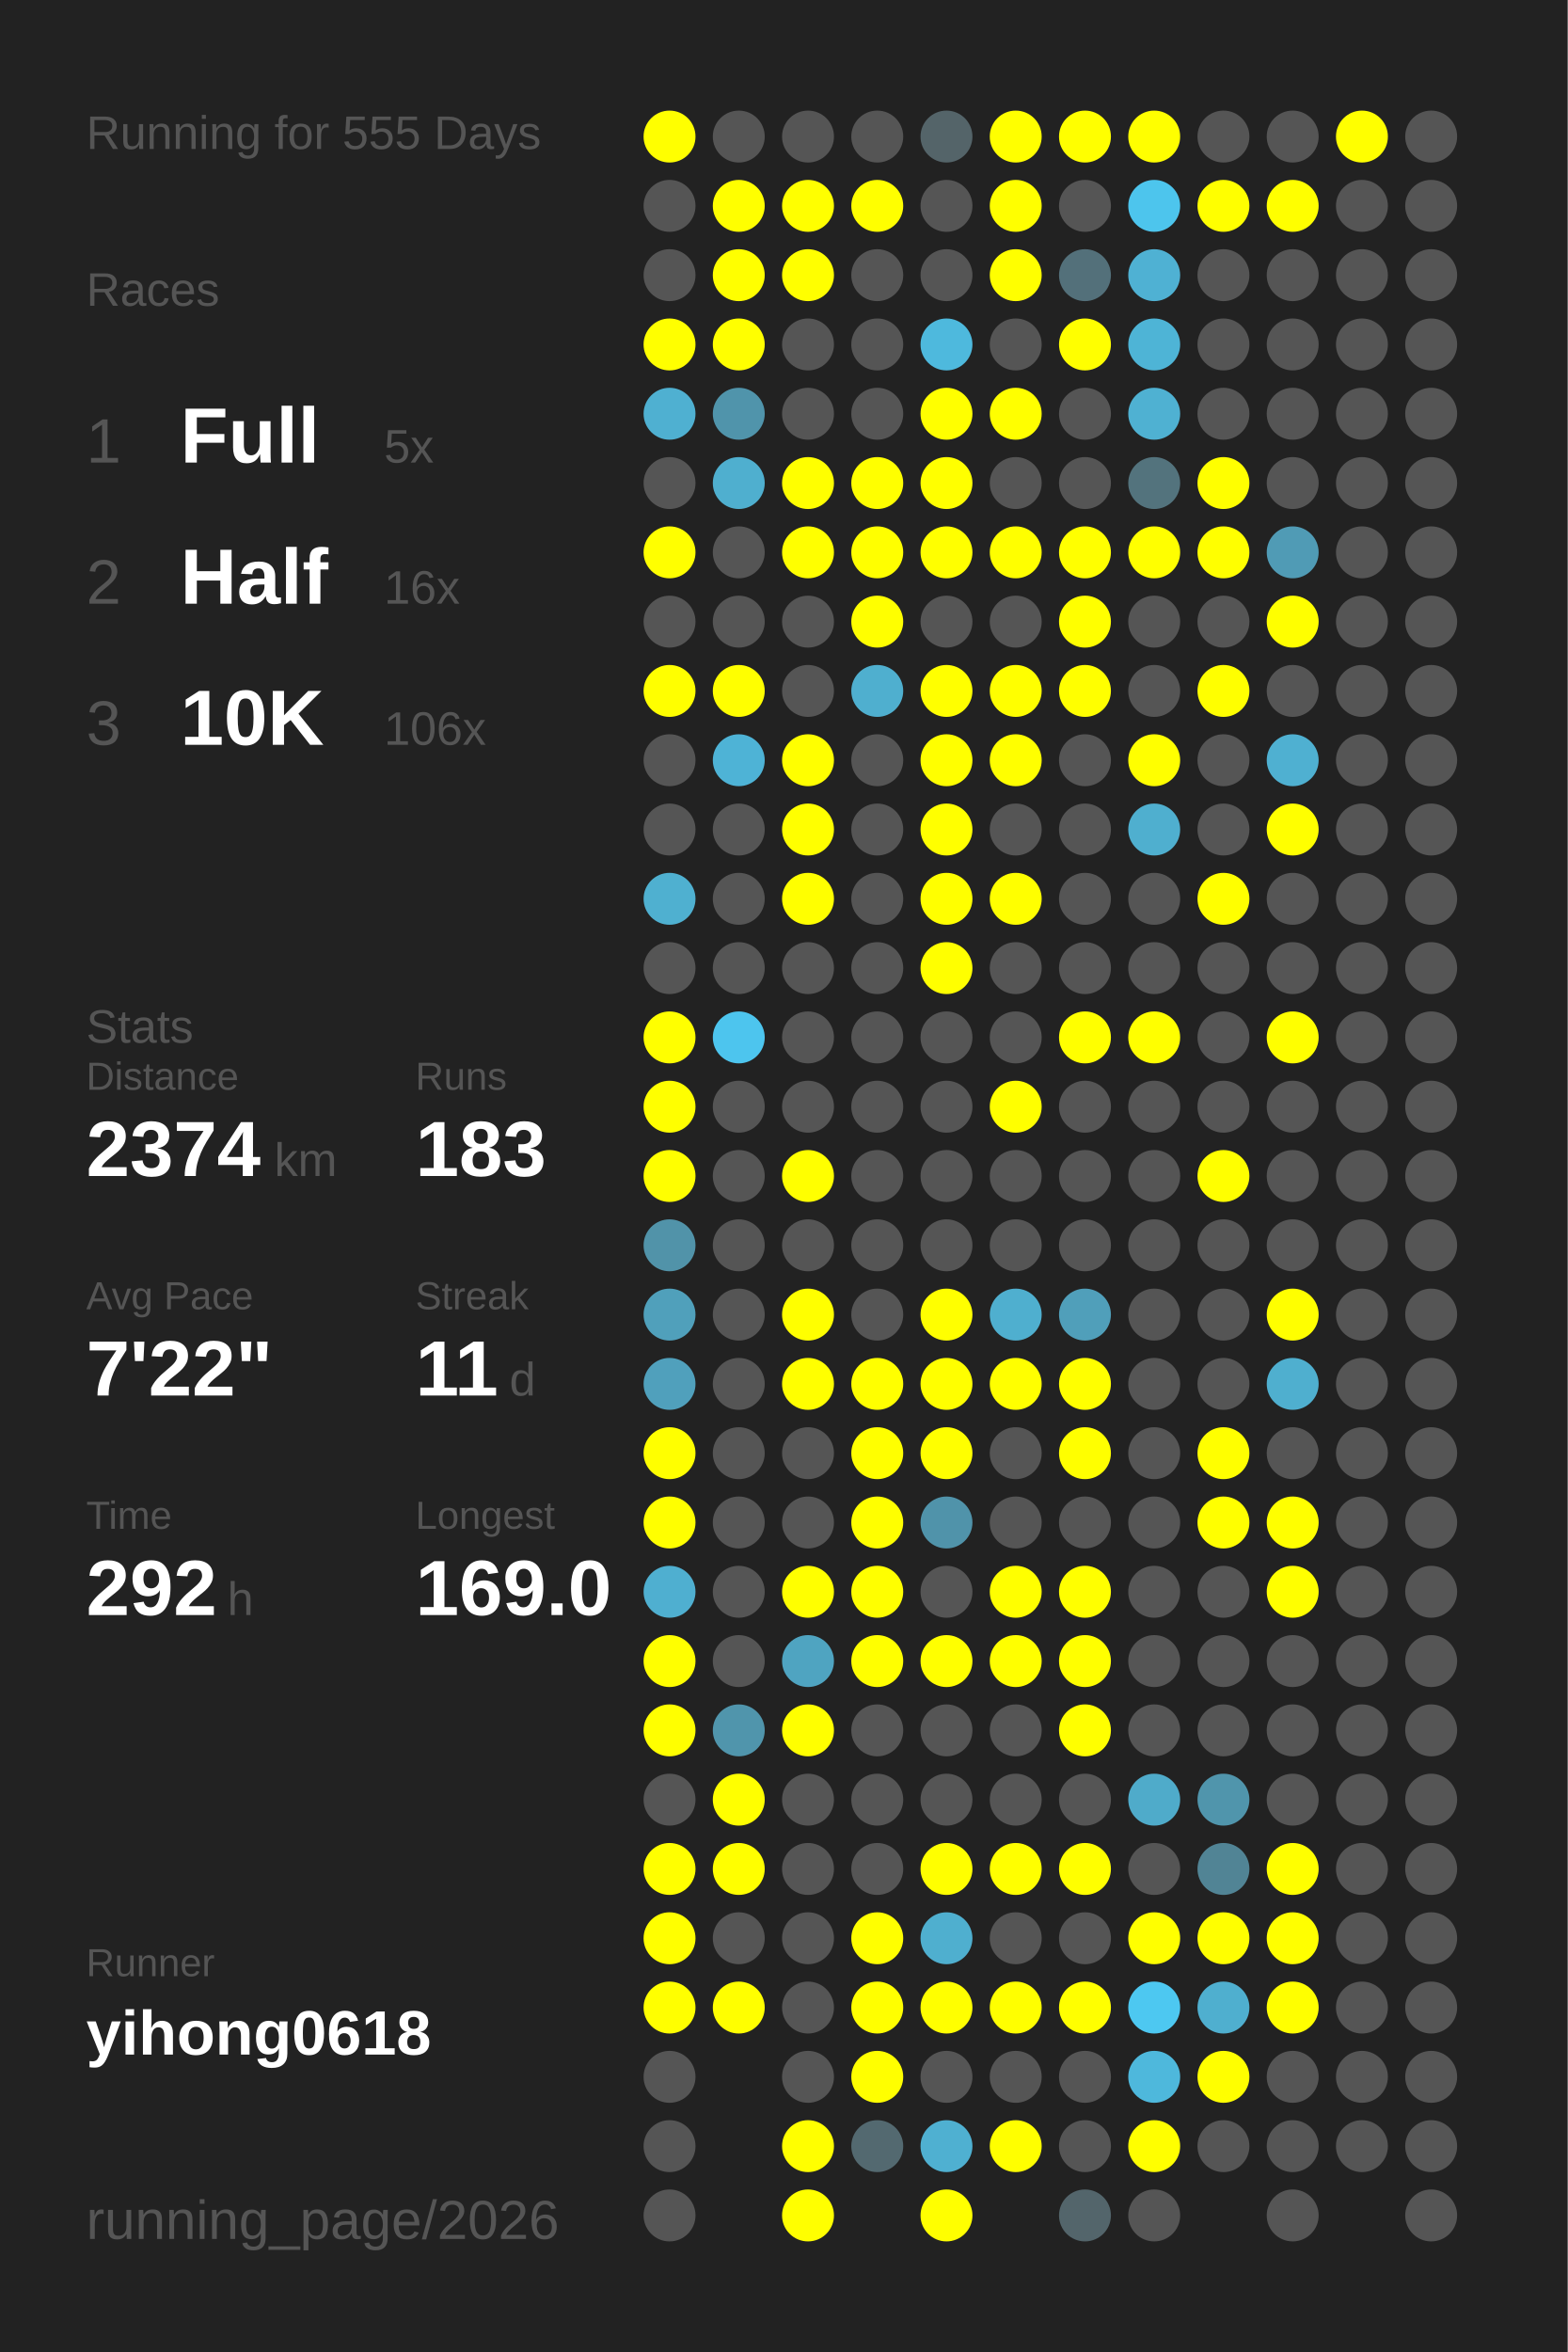
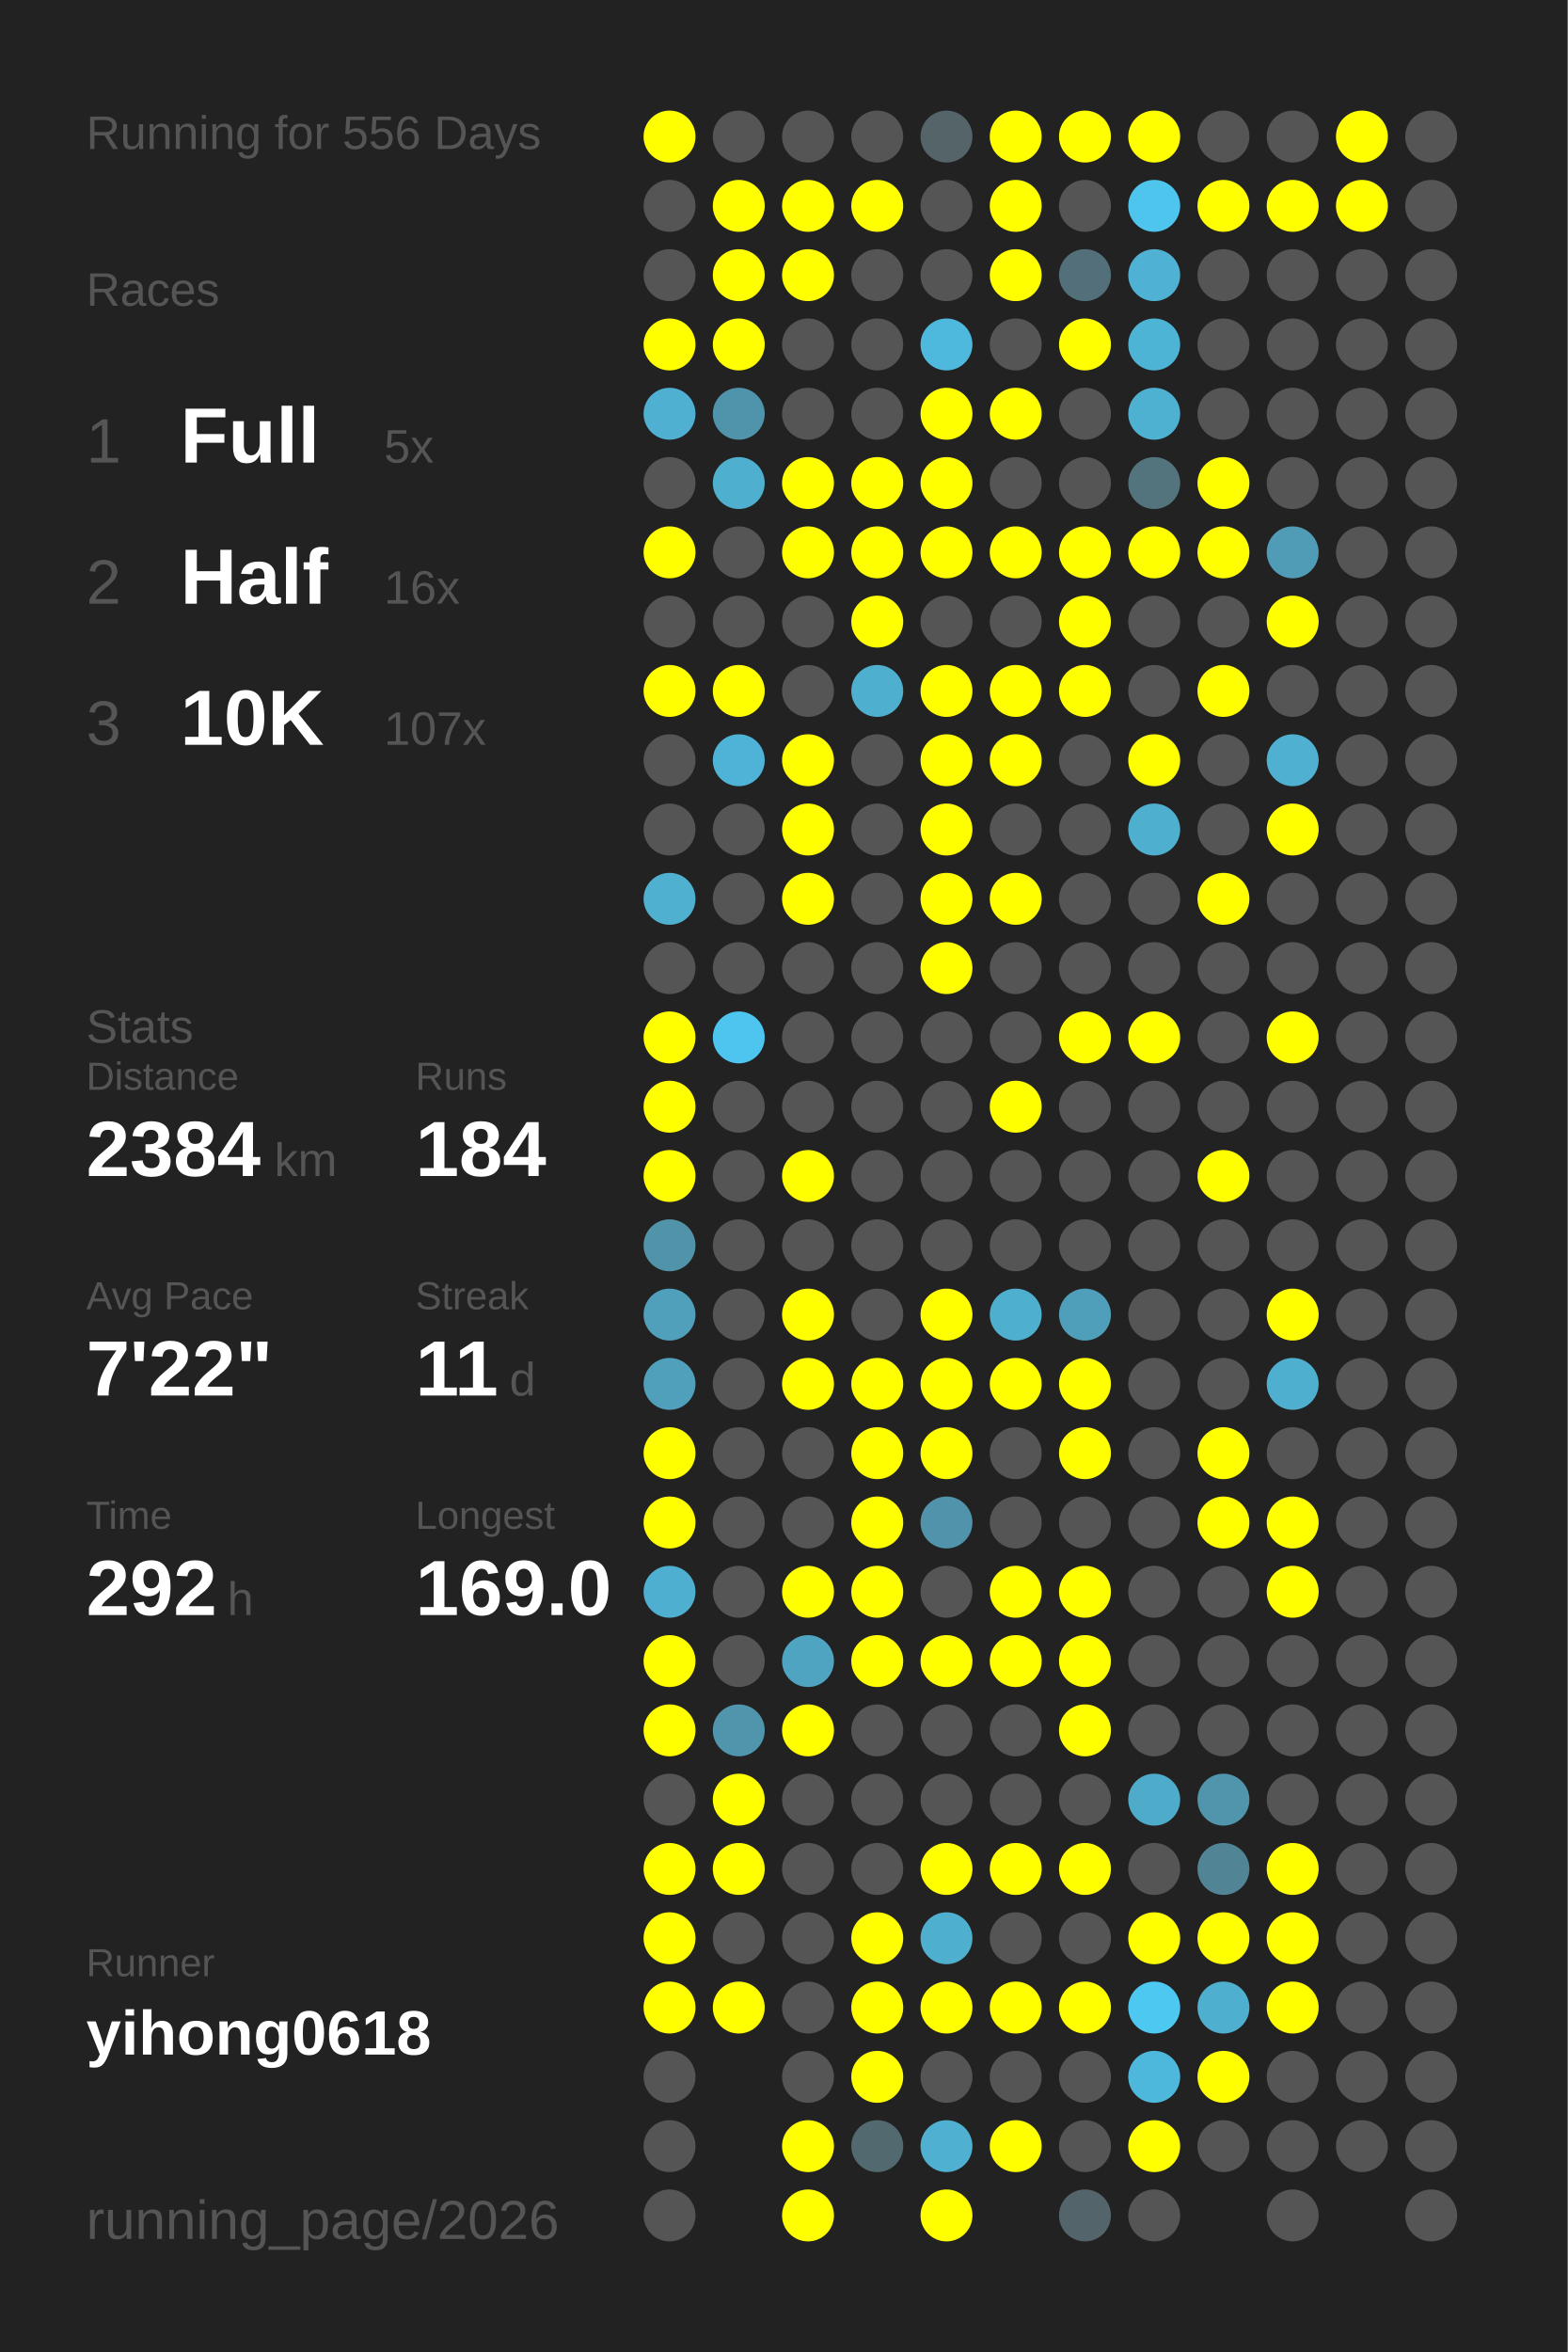
<svg xmlns="http://www.w3.org/2000/svg" baseProfile="full" height="300mm" version="1.1" viewBox="0,0,200,300" width="200mm">
  <defs />
  <rect fill="#222222" height="300" width="200" x="0" y="0" />
-   <text fill="#555555" style="font-size:6px; font-family:Arial;" x="11" y="19">Running for 555 Days</text>
+   <text fill="#555555" style="font-size:6px; font-family:Arial;" x="11" y="19">Running for 556 Days</text>
  <text fill="#555555" style="font-size:6px; font-family:Arial;" x="11" y="39">Races</text>
  <text fill="#555555" style="font-size:8px; font-family:Arial;" x="11" y="59">1</text>
  <text fill="#FFFFFF" style="font-size:10px; font-family:Arial; font-weight:bold;" x="23" y="59">Full</text>
  <text fill="#555555" style="font-size:6px; font-family:Arial;" x="49" y="59">5x</text>
  <text fill="#555555" style="font-size:8px; font-family:Arial;" x="11" y="77">2</text>
  <text fill="#FFFFFF" style="font-size:10px; font-family:Arial; font-weight:bold;" x="23" y="77">Half</text>
  <text fill="#555555" style="font-size:6px; font-family:Arial;" x="49" y="77">16x</text>
  <text fill="#555555" style="font-size:8px; font-family:Arial;" x="11" y="95">3</text>
  <text fill="#FFFFFF" style="font-size:10px; font-family:Arial; font-weight:bold;" x="23" y="95">10K</text>
-   <text fill="#555555" style="font-size:6px; font-family:Arial;" x="49" y="95">106x</text>
+   <text fill="#555555" style="font-size:6px; font-family:Arial;" x="49" y="95">107x</text>
  <text fill="#555555" style="font-size:6px; font-family:Arial;" x="11" y="133">Stats</text>
  <text fill="#555555" style="font-size:5px; font-family:Arial;" x="11" y="139">Distance</text>
-   <text fill="#FFFFFF" style="font-size:10px; font-family:Arial; font-weight:bold;" x="11" y="150">2374</text>
+   <text fill="#FFFFFF" style="font-size:10px; font-family:Arial; font-weight:bold;" x="11" y="150">2384</text>
  <text fill="#555555" style="font-size:6px; font-family:Arial;" x="35" y="150">km</text>
  <text fill="#555555" style="font-size:5px; font-family:Arial;" x="53" y="139">Runs</text>
-   <text fill="#FFFFFF" style="font-size:10px; font-family:Arial; font-weight:bold;" x="53" y="150">183</text>
+   <text fill="#FFFFFF" style="font-size:10px; font-family:Arial; font-weight:bold;" x="53" y="150">184</text>
  <text fill="#555555" style="font-size:5px; font-family:Arial;" x="11" y="167">Avg Pace</text>
  <text fill="#FFFFFF" style="font-size:10px; font-family:Arial; font-weight:bold;" x="11" y="178">7'22"</text>
  <text fill="#555555" style="font-size:5px; font-family:Arial;" x="53" y="167">Streak</text>
  <text fill="#FFFFFF" style="font-size:10px; font-family:Arial; font-weight:bold;" x="53" y="178">11</text>
  <text fill="#555555" style="font-size:6px; font-family:Arial;" x="65" y="178">d</text>
  <text fill="#555555" style="font-size:5px; font-family:Arial;" x="11" y="195">Time</text>
  <text fill="#FFFFFF" style="font-size:10px; font-family:Arial; font-weight:bold;" x="11" y="206">292</text>
  <text fill="#555555" style="font-size:6px; font-family:Arial;" x="29" y="206">h</text>
  <text fill="#555555" style="font-size:5px; font-family:Arial;" x="53" y="195">Longest</text>
  <text fill="#FFFFFF" style="font-size:10px; font-family:Arial; font-weight:bold;" x="53" y="206">169.0</text>
  <text fill="#555555" style="font-size:5px; font-family:Arial;" x="11" y="252.065">Runner</text>
  <text fill="#FFFFFF" style="font-size:8px; font-family:Arial; font-weight:bold;" x="11" y="262.065">yihong0618</text>
  <text fill="#555555" style="font-size:7px; font-family:Arial;" x="11" y="285.581">running_page/2026</text>
  <circle cx="85.417" cy="17.419" fill="#FFFF00" r="3.312" />
  <circle cx="85.417" cy="26.258" fill="#555555" r="3.312" />
  <circle cx="85.417" cy="35.097" fill="#555555" r="3.312" />
  <circle cx="85.417" cy="43.935" fill="#FFFF00" r="3.312" />
  <circle cx="85.417" cy="52.774" fill="#4fb0d1" r="3.312" />
  <circle cx="85.417" cy="61.613" fill="#555555" r="3.312" />
  <circle cx="85.417" cy="70.452" fill="#FFFF00" r="3.312" />
  <circle cx="85.417" cy="79.29" fill="#555555" r="3.312" />
  <circle cx="85.417" cy="88.129" fill="#FFFF00" r="3.312" />
  <circle cx="85.417" cy="96.968" fill="#555555" r="3.312" />
  <circle cx="85.417" cy="105.806" fill="#555555" r="3.312" />
  <circle cx="85.417" cy="114.645" fill="#4fb0d0" r="3.312" />
  <circle cx="85.417" cy="123.484" fill="#555555" r="3.312" />
  <circle cx="85.417" cy="132.323" fill="#FFFF00" r="3.312" />
  <circle cx="85.417" cy="141.161" fill="#FFFF00" r="3.312" />
  <circle cx="85.417" cy="150" fill="#FFFF00" r="3.312" />
  <circle cx="85.417" cy="158.839" fill="#5193a9" r="3.312" />
  <circle cx="85.417" cy="167.677" fill="#50a0bb" r="3.312" />
  <circle cx="85.417" cy="176.516" fill="#50a0bc" r="3.312" />
  <circle cx="85.417" cy="185.355" fill="#FFFF00" r="3.312" />
  <circle cx="85.417" cy="194.194" fill="#FFFF00" r="3.312" />
  <circle cx="85.417" cy="203.032" fill="#4fafd0" r="3.312" />
  <circle cx="85.417" cy="211.871" fill="#FFFF00" r="3.312" />
  <circle cx="85.417" cy="220.71" fill="#FFFF00" r="3.312" />
  <circle cx="85.417" cy="229.548" fill="#555555" r="3.312" />
  <circle cx="85.417" cy="238.387" fill="#FFFF00" r="3.312" />
  <circle cx="85.417" cy="247.226" fill="#FFFF00" r="3.312" />
  <circle cx="85.417" cy="256.065" fill="#FFFF00" r="3.312" />
  <circle cx="85.417" cy="264.903" fill="#555555" r="3.312" />
  <circle cx="85.417" cy="273.742" fill="#555555" r="3.312" />
  <circle cx="85.417" cy="282.581" fill="#555555" r="3.312" />
  <circle cx="94.25" cy="17.419" fill="#555555" r="3.312" />
  <circle cx="94.25" cy="26.258" fill="#FFFF00" r="3.312" />
  <circle cx="94.25" cy="35.097" fill="#FFFF00" r="3.312" />
  <circle cx="94.25" cy="43.935" fill="#FFFF00" r="3.312" />
  <circle cx="94.25" cy="52.774" fill="#5094ab" r="3.312" />
  <circle cx="94.25" cy="61.613" fill="#4fafcf" r="3.312" />
  <circle cx="94.25" cy="70.452" fill="#555555" r="3.312" />
  <circle cx="94.25" cy="79.29" fill="#555555" r="3.312" />
  <circle cx="94.25" cy="88.129" fill="#FFFF00" r="3.312" />
  <circle cx="94.25" cy="96.968" fill="#4eb3d6" r="3.312" />
  <circle cx="94.25" cy="105.806" fill="#555555" r="3.312" />
  <circle cx="94.25" cy="114.645" fill="#555555" r="3.312" />
  <circle cx="94.25" cy="123.484" fill="#555555" r="3.312" />
  <circle cx="94.25" cy="132.323" fill="#4dc5ee" r="3.312" />
  <circle cx="94.25" cy="141.161" fill="#555555" r="3.312" />
  <circle cx="94.25" cy="150" fill="#555555" r="3.312" />
  <circle cx="94.25" cy="158.839" fill="#555555" r="3.312" />
  <circle cx="94.25" cy="167.677" fill="#555555" r="3.312" />
  <circle cx="94.25" cy="176.516" fill="#555555" r="3.312" />
  <circle cx="94.25" cy="185.355" fill="#555555" r="3.312" />
  <circle cx="94.25" cy="194.194" fill="#555555" r="3.312" />
  <circle cx="94.25" cy="203.032" fill="#555555" r="3.312" />
  <circle cx="94.25" cy="211.871" fill="#555555" r="3.312" />
  <circle cx="94.25" cy="220.71" fill="#5095ac" r="3.312" />
  <circle cx="94.25" cy="229.548" fill="#FFFF00" r="3.312" />
  <circle cx="94.25" cy="238.387" fill="#FFFF00" r="3.312" />
  <circle cx="94.25" cy="247.226" fill="#555555" r="3.312" />
  <circle cx="94.25" cy="256.065" fill="#FFFF00" r="3.312" />
  <circle cx="103.083" cy="17.419" fill="#555555" r="3.312" />
  <circle cx="103.083" cy="26.258" fill="#FFFF00" r="3.312" />
  <circle cx="103.083" cy="35.097" fill="#FFFF00" r="3.312" />
  <circle cx="103.083" cy="43.935" fill="#555555" r="3.312" />
  <circle cx="103.083" cy="52.774" fill="#555555" r="3.312" />
  <circle cx="103.083" cy="61.613" fill="#FFFF00" r="3.312" />
  <circle cx="103.083" cy="70.452" fill="#FFFF00" r="3.312" />
  <circle cx="103.083" cy="79.29" fill="#555555" r="3.312" />
  <circle cx="103.083" cy="88.129" fill="#555555" r="3.312" />
  <circle cx="103.083" cy="96.968" fill="#FFFF00" r="3.312" />
  <circle cx="103.083" cy="105.806" fill="#FFFF00" r="3.312" />
  <circle cx="103.083" cy="114.645" fill="#FFFF00" r="3.312" />
  <circle cx="103.083" cy="123.484" fill="#555555" r="3.312" />
  <circle cx="103.083" cy="132.323" fill="#555555" r="3.312" />
  <circle cx="103.083" cy="141.161" fill="#555555" r="3.312" />
  <circle cx="103.083" cy="150" fill="#FFFF00" r="3.312" />
  <circle cx="103.083" cy="158.839" fill="#555555" r="3.312" />
  <circle cx="103.083" cy="167.677" fill="#FFFF00" r="3.312" />
  <circle cx="103.083" cy="176.516" fill="#FFFF00" r="3.312" />
  <circle cx="103.083" cy="185.355" fill="#555555" r="3.312" />
  <circle cx="103.083" cy="194.194" fill="#555555" r="3.312" />
  <circle cx="103.083" cy="203.032" fill="#FFFF00" r="3.312" />
  <circle cx="103.083" cy="211.871" fill="#4fa4c1" r="3.312" />
  <circle cx="103.083" cy="220.71" fill="#FFFF00" r="3.312" />
  <circle cx="103.083" cy="229.548" fill="#555555" r="3.312" />
  <circle cx="103.083" cy="238.387" fill="#555555" r="3.312" />
  <circle cx="103.083" cy="247.226" fill="#555555" r="3.312" />
  <circle cx="103.083" cy="256.065" fill="#555555" r="3.312" />
  <circle cx="103.083" cy="264.903" fill="#555555" r="3.312" />
  <circle cx="103.083" cy="273.742" fill="#FFFF00" r="3.312" />
  <circle cx="103.083" cy="282.581" fill="#FFFF00" r="3.312" />
  <circle cx="111.917" cy="17.419" fill="#555555" r="3.312" />
  <circle cx="111.917" cy="26.258" fill="#FFFF00" r="3.312" />
  <circle cx="111.917" cy="35.097" fill="#555555" r="3.312" />
  <circle cx="111.917" cy="43.935" fill="#555555" r="3.312" />
  <circle cx="111.917" cy="52.774" fill="#555555" r="3.312" />
  <circle cx="111.917" cy="61.613" fill="#FFFF00" r="3.312" />
  <circle cx="111.917" cy="70.452" fill="#FFFF00" r="3.312" />
  <circle cx="111.917" cy="79.29" fill="#FFFF00" r="3.312" />
  <circle cx="111.917" cy="88.129" fill="#4fafcf" r="3.312" />
  <circle cx="111.917" cy="96.968" fill="#555555" r="3.312" />
  <circle cx="111.917" cy="105.806" fill="#555555" r="3.312" />
  <circle cx="111.917" cy="114.645" fill="#555555" r="3.312" />
  <circle cx="111.917" cy="123.484" fill="#555555" r="3.312" />
  <circle cx="111.917" cy="132.323" fill="#555555" r="3.312" />
  <circle cx="111.917" cy="141.161" fill="#555555" r="3.312" />
  <circle cx="111.917" cy="150" fill="#555555" r="3.312" />
  <circle cx="111.917" cy="158.839" fill="#555555" r="3.312" />
  <circle cx="111.917" cy="167.677" fill="#555555" r="3.312" />
  <circle cx="111.917" cy="176.516" fill="#FFFF00" r="3.312" />
  <circle cx="111.917" cy="185.355" fill="#FFFF00" r="3.312" />
  <circle cx="111.917" cy="194.194" fill="#FFFF00" r="3.312" />
  <circle cx="111.917" cy="203.032" fill="#FFFF00" r="3.312" />
  <circle cx="111.917" cy="211.871" fill="#FFFF00" r="3.312" />
  <circle cx="111.917" cy="220.71" fill="#555555" r="3.312" />
  <circle cx="111.917" cy="229.548" fill="#555555" r="3.312" />
  <circle cx="111.917" cy="238.387" fill="#555555" r="3.312" />
  <circle cx="111.917" cy="247.226" fill="#FFFF00" r="3.312" />
  <circle cx="111.917" cy="256.065" fill="#FFFF00" r="3.312" />
  <circle cx="111.917" cy="264.903" fill="#FFFF00" r="3.312" />
  <circle cx="111.917" cy="273.742" fill="#536970" r="3.312" />
  <circle cx="120.75" cy="17.419" fill="#546469" r="3.312" />
  <circle cx="120.75" cy="26.258" fill="#555555" r="3.312" />
  <circle cx="120.75" cy="35.097" fill="#555555" r="3.312" />
  <circle cx="120.75" cy="43.935" fill="#4eb9dd" r="3.312" />
  <circle cx="120.75" cy="52.774" fill="#FFFF00" r="3.312" />
  <circle cx="120.75" cy="61.613" fill="#FFFF00" r="3.312" />
  <circle cx="120.75" cy="70.452" fill="#FFFF00" r="3.312" />
  <circle cx="120.75" cy="79.29" fill="#555555" r="3.312" />
  <circle cx="120.75" cy="88.129" fill="#FFFF00" r="3.312" />
  <circle cx="120.75" cy="96.968" fill="#FFFF00" r="3.312" />
  <circle cx="120.75" cy="105.806" fill="#FFFF00" r="3.312" />
  <circle cx="120.75" cy="114.645" fill="#FFFF00" r="3.312" />
  <circle cx="120.75" cy="123.484" fill="#FFFF00" r="3.312" />
  <circle cx="120.75" cy="132.323" fill="#555555" r="3.312" />
  <circle cx="120.75" cy="141.161" fill="#555555" r="3.312" />
  <circle cx="120.75" cy="150" fill="#555555" r="3.312" />
  <circle cx="120.75" cy="158.839" fill="#555555" r="3.312" />
  <circle cx="120.75" cy="167.677" fill="#FFFF00" r="3.312" />
  <circle cx="120.75" cy="176.516" fill="#FFFF00" r="3.312" />
  <circle cx="120.75" cy="185.355" fill="#FFFF00" r="3.312" />
  <circle cx="120.75" cy="194.194" fill="#5093aa" r="3.312" />
  <circle cx="120.75" cy="203.032" fill="#555555" r="3.312" />
  <circle cx="120.75" cy="211.871" fill="#FFFF00" r="3.312" />
  <circle cx="120.75" cy="220.71" fill="#555555" r="3.312" />
  <circle cx="120.75" cy="229.548" fill="#555555" r="3.312" />
  <circle cx="120.75" cy="238.387" fill="#FFFF00" r="3.312" />
  <circle cx="120.75" cy="247.226" fill="#4fafcf" r="3.312" />
  <circle cx="120.75" cy="256.065" fill="#FFFF00" r="3.312" />
  <circle cx="120.75" cy="264.903" fill="#555555" r="3.312" />
  <circle cx="120.75" cy="273.742" fill="#4fb0d1" r="3.312" />
  <circle cx="120.75" cy="282.581" fill="#FFFF00" r="3.312" />
  <circle cx="129.583" cy="17.419" fill="#FFFF00" r="3.312" />
  <circle cx="129.583" cy="26.258" fill="#FFFF00" r="3.312" />
  <circle cx="129.583" cy="35.097" fill="#FFFF00" r="3.312" />
  <circle cx="129.583" cy="43.935" fill="#555555" r="3.312" />
  <circle cx="129.583" cy="52.774" fill="#FFFF00" r="3.312" />
  <circle cx="129.583" cy="61.613" fill="#555555" r="3.312" />
  <circle cx="129.583" cy="70.452" fill="#FFFF00" r="3.312" />
  <circle cx="129.583" cy="79.29" fill="#555555" r="3.312" />
  <circle cx="129.583" cy="88.129" fill="#FFFF00" r="3.312" />
  <circle cx="129.583" cy="96.968" fill="#FFFF00" r="3.312" />
  <circle cx="129.583" cy="105.806" fill="#555555" r="3.312" />
  <circle cx="129.583" cy="114.645" fill="#FFFF00" r="3.312" />
  <circle cx="129.583" cy="123.484" fill="#555555" r="3.312" />
  <circle cx="129.583" cy="132.323" fill="#555555" r="3.312" />
  <circle cx="129.583" cy="141.161" fill="#FFFF00" r="3.312" />
  <circle cx="129.583" cy="150" fill="#555555" r="3.312" />
  <circle cx="129.583" cy="158.839" fill="#555555" r="3.312" />
  <circle cx="129.583" cy="167.677" fill="#4fafcf" r="3.312" />
  <circle cx="129.583" cy="176.516" fill="#FFFF00" r="3.312" />
  <circle cx="129.583" cy="185.355" fill="#555555" r="3.312" />
  <circle cx="129.583" cy="194.194" fill="#555555" r="3.312" />
  <circle cx="129.583" cy="203.032" fill="#FFFF00" r="3.312" />
  <circle cx="129.583" cy="211.871" fill="#FFFF00" r="3.312" />
  <circle cx="129.583" cy="220.71" fill="#555555" r="3.312" />
  <circle cx="129.583" cy="229.548" fill="#555555" r="3.312" />
  <circle cx="129.583" cy="238.387" fill="#FFFF00" r="3.312" />
  <circle cx="129.583" cy="247.226" fill="#555555" r="3.312" />
  <circle cx="129.583" cy="256.065" fill="#FFFF00" r="3.312" />
  <circle cx="129.583" cy="264.903" fill="#555555" r="3.312" />
  <circle cx="129.583" cy="273.742" fill="#FFFF00" r="3.312" />
  <circle cx="138.417" cy="17.419" fill="#FFFF00" r="3.312" />
  <circle cx="138.417" cy="26.258" fill="#555555" r="3.312" />
  <circle cx="138.417" cy="35.097" fill="#53707a" r="3.312" />
  <circle cx="138.417" cy="43.935" fill="#FFFF00" r="3.312" />
  <circle cx="138.417" cy="52.774" fill="#555555" r="3.312" />
  <circle cx="138.417" cy="61.613" fill="#555555" r="3.312" />
  <circle cx="138.417" cy="70.452" fill="#FFFF00" r="3.312" />
  <circle cx="138.417" cy="79.29" fill="#FFFF00" r="3.312" />
  <circle cx="138.417" cy="88.129" fill="#FFFF00" r="3.312" />
  <circle cx="138.417" cy="96.968" fill="#555555" r="3.312" />
  <circle cx="138.417" cy="105.806" fill="#555555" r="3.312" />
  <circle cx="138.417" cy="114.645" fill="#555555" r="3.312" />
  <circle cx="138.417" cy="123.484" fill="#555555" r="3.312" />
  <circle cx="138.417" cy="132.323" fill="#FFFF00" r="3.312" />
  <circle cx="138.417" cy="141.161" fill="#555555" r="3.312" />
  <circle cx="138.417" cy="150" fill="#555555" r="3.312" />
  <circle cx="138.417" cy="158.839" fill="#555555" r="3.312" />
  <circle cx="138.417" cy="167.677" fill="#509fba" r="3.312" />
  <circle cx="138.417" cy="176.516" fill="#FFFF00" r="3.312" />
  <circle cx="138.417" cy="185.355" fill="#FFFF00" r="3.312" />
  <circle cx="138.417" cy="194.194" fill="#555555" r="3.312" />
  <circle cx="138.417" cy="203.032" fill="#FFFF00" r="3.312" />
  <circle cx="138.417" cy="211.871" fill="#FFFF00" r="3.312" />
  <circle cx="138.417" cy="220.71" fill="#FFFF00" r="3.312" />
  <circle cx="138.417" cy="229.548" fill="#555555" r="3.312" />
  <circle cx="138.417" cy="238.387" fill="#FFFF00" r="3.312" />
  <circle cx="138.417" cy="247.226" fill="#555555" r="3.312" />
  <circle cx="138.417" cy="256.065" fill="#FFFF00" r="3.312" />
  <circle cx="138.417" cy="264.903" fill="#555555" r="3.312" />
  <circle cx="138.417" cy="273.742" fill="#555555" r="3.312" />
  <circle cx="138.417" cy="282.581" fill="#53656b" r="3.312" />
  <circle cx="147.25" cy="17.419" fill="#FFFF00" r="3.312" />
  <circle cx="147.25" cy="26.258" fill="#4dc5ed" r="3.312" />
  <circle cx="147.25" cy="35.097" fill="#4fb1d3" r="3.312" />
  <circle cx="147.25" cy="43.935" fill="#4eb4d6" r="3.312" />
  <circle cx="147.25" cy="52.774" fill="#4fb1d2" r="3.312" />
  <circle cx="147.25" cy="61.613" fill="#53737d" r="3.312" />
  <circle cx="147.25" cy="70.452" fill="#FFFF00" r="3.312" />
  <circle cx="147.25" cy="79.29" fill="#555555" r="3.312" />
  <circle cx="147.25" cy="88.129" fill="#555555" r="3.312" />
  <circle cx="147.25" cy="96.968" fill="#FFFF00" r="3.312" />
  <circle cx="147.25" cy="105.806" fill="#4fafcf" r="3.312" />
  <circle cx="147.25" cy="114.645" fill="#555555" r="3.312" />
  <circle cx="147.25" cy="123.484" fill="#555555" r="3.312" />
  <circle cx="147.25" cy="132.323" fill="#FFFF00" r="3.312" />
  <circle cx="147.25" cy="141.161" fill="#555555" r="3.312" />
  <circle cx="147.25" cy="150" fill="#555555" r="3.312" />
  <circle cx="147.25" cy="158.839" fill="#555555" r="3.312" />
  <circle cx="147.25" cy="167.677" fill="#555555" r="3.312" />
  <circle cx="147.25" cy="176.516" fill="#555555" r="3.312" />
  <circle cx="147.25" cy="185.355" fill="#555555" r="3.312" />
  <circle cx="147.25" cy="194.194" fill="#555555" r="3.312" />
  <circle cx="147.25" cy="203.032" fill="#555555" r="3.312" />
  <circle cx="147.25" cy="211.871" fill="#555555" r="3.312" />
  <circle cx="147.25" cy="220.71" fill="#555555" r="3.312" />
  <circle cx="147.25" cy="229.548" fill="#4fabca" r="3.312" />
  <circle cx="147.25" cy="238.387" fill="#555555" r="3.312" />
  <circle cx="147.25" cy="247.226" fill="#FFFF00" r="3.312" />
  <circle cx="147.25" cy="256.065" fill="#4dc8f1" r="3.312" />
  <circle cx="147.25" cy="264.903" fill="#4eb8dc" r="3.312" />
  <circle cx="147.25" cy="273.742" fill="#FFFF00" r="3.312" />
  <circle cx="147.25" cy="282.581" fill="#555555" r="3.312" />
  <circle cx="156.083" cy="17.419" fill="#555555" r="3.312" />
  <circle cx="156.083" cy="26.258" fill="#FFFF00" r="3.312" />
  <circle cx="156.083" cy="35.097" fill="#555555" r="3.312" />
  <circle cx="156.083" cy="43.935" fill="#555555" r="3.312" />
  <circle cx="156.083" cy="52.774" fill="#555555" r="3.312" />
  <circle cx="156.083" cy="61.613" fill="#FFFF00" r="3.312" />
  <circle cx="156.083" cy="70.452" fill="#FFFF00" r="3.312" />
  <circle cx="156.083" cy="79.29" fill="#555555" r="3.312" />
  <circle cx="156.083" cy="88.129" fill="#FFFF00" r="3.312" />
  <circle cx="156.083" cy="96.968" fill="#555555" r="3.312" />
  <circle cx="156.083" cy="105.806" fill="#555555" r="3.312" />
  <circle cx="156.083" cy="114.645" fill="#FFFF00" r="3.312" />
  <circle cx="156.083" cy="123.484" fill="#555555" r="3.312" />
  <circle cx="156.083" cy="132.323" fill="#555555" r="3.312" />
  <circle cx="156.083" cy="141.161" fill="#555555" r="3.312" />
  <circle cx="156.083" cy="150" fill="#FFFF00" r="3.312" />
  <circle cx="156.083" cy="158.839" fill="#555555" r="3.312" />
  <circle cx="156.083" cy="167.677" fill="#555555" r="3.312" />
  <circle cx="156.083" cy="176.516" fill="#555555" r="3.312" />
  <circle cx="156.083" cy="185.355" fill="#FFFF00" r="3.312" />
  <circle cx="156.083" cy="194.194" fill="#FFFF00" r="3.312" />
  <circle cx="156.083" cy="203.032" fill="#555555" r="3.312" />
  <circle cx="156.083" cy="211.871" fill="#555555" r="3.312" />
  <circle cx="156.083" cy="220.71" fill="#555555" r="3.312" />
  <circle cx="156.083" cy="229.548" fill="#5095ac" r="3.312" />
  <circle cx="156.083" cy="238.387" fill="#518495" r="3.312" />
  <circle cx="156.083" cy="247.226" fill="#FFFF00" r="3.312" />
  <circle cx="156.083" cy="256.065" fill="#4fafcf" r="3.312" />
  <circle cx="156.083" cy="264.903" fill="#FFFF00" r="3.312" />
  <circle cx="156.083" cy="273.742" fill="#555555" r="3.312" />
  <circle cx="164.917" cy="17.419" fill="#555555" r="3.312" />
  <circle cx="164.917" cy="26.258" fill="#FFFF00" r="3.312" />
  <circle cx="164.917" cy="35.097" fill="#555555" r="3.312" />
  <circle cx="164.917" cy="43.935" fill="#555555" r="3.312" />
  <circle cx="164.917" cy="52.774" fill="#555555" r="3.312" />
  <circle cx="164.917" cy="61.613" fill="#555555" r="3.312" />
  <circle cx="164.917" cy="70.452" fill="#509bb5" r="3.312" />
  <circle cx="164.917" cy="79.29" fill="#FFFF00" r="3.312" />
  <circle cx="164.917" cy="88.129" fill="#555555" r="3.312" />
  <circle cx="164.917" cy="96.968" fill="#4fb0d1" r="3.312" />
  <circle cx="164.917" cy="105.806" fill="#FFFF00" r="3.312" />
  <circle cx="164.917" cy="114.645" fill="#555555" r="3.312" />
  <circle cx="164.917" cy="123.484" fill="#555555" r="3.312" />
  <circle cx="164.917" cy="132.323" fill="#FFFF00" r="3.312" />
  <circle cx="164.917" cy="141.161" fill="#555555" r="3.312" />
  <circle cx="164.917" cy="150" fill="#555555" r="3.312" />
  <circle cx="164.917" cy="158.839" fill="#555555" r="3.312" />
  <circle cx="164.917" cy="167.677" fill="#FFFF00" r="3.312" />
  <circle cx="164.917" cy="176.516" fill="#4fafcf" r="3.312" />
  <circle cx="164.917" cy="185.355" fill="#555555" r="3.312" />
  <circle cx="164.917" cy="194.194" fill="#FFFF00" r="3.312" />
  <circle cx="164.917" cy="203.032" fill="#FFFF00" r="3.312" />
  <circle cx="164.917" cy="211.871" fill="#555555" r="3.312" />
  <circle cx="164.917" cy="220.71" fill="#555555" r="3.312" />
  <circle cx="164.917" cy="229.548" fill="#555555" r="3.312" />
  <circle cx="164.917" cy="238.387" fill="#FFFF00" r="3.312" />
  <circle cx="164.917" cy="247.226" fill="#FFFF00" r="3.312" />
  <circle cx="164.917" cy="256.065" fill="#FFFF00" r="3.312" />
  <circle cx="164.917" cy="264.903" fill="#555555" r="3.312" />
  <circle cx="164.917" cy="273.742" fill="#555555" r="3.312" />
  <circle cx="164.917" cy="282.581" fill="#555555" r="3.312" />
  <circle cx="173.75" cy="17.419" fill="#FFFF00" r="3.312" />
-   <circle cx="173.75" cy="26.258" fill="#555555" r="3.312" />
+   <circle cx="173.75" cy="26.258" fill="#FFFF00" r="3.312" />
  <circle cx="173.75" cy="35.097" fill="#555555" r="3.312" />
  <circle cx="173.75" cy="43.935" fill="#555555" r="3.312" />
  <circle cx="173.75" cy="52.774" fill="#555555" r="3.312" />
  <circle cx="173.75" cy="61.613" fill="#555555" r="3.312" />
  <circle cx="173.75" cy="70.452" fill="#555555" r="3.312" />
  <circle cx="173.75" cy="79.29" fill="#555555" r="3.312" />
  <circle cx="173.75" cy="88.129" fill="#555555" r="3.312" />
  <circle cx="173.75" cy="96.968" fill="#555555" r="3.312" />
  <circle cx="173.75" cy="105.806" fill="#555555" r="3.312" />
  <circle cx="173.75" cy="114.645" fill="#555555" r="3.312" />
  <circle cx="173.75" cy="123.484" fill="#555555" r="3.312" />
  <circle cx="173.75" cy="132.323" fill="#555555" r="3.312" />
  <circle cx="173.75" cy="141.161" fill="#555555" r="3.312" />
  <circle cx="173.75" cy="150" fill="#555555" r="3.312" />
  <circle cx="173.75" cy="158.839" fill="#555555" r="3.312" />
  <circle cx="173.75" cy="167.677" fill="#555555" r="3.312" />
  <circle cx="173.75" cy="176.516" fill="#555555" r="3.312" />
  <circle cx="173.75" cy="185.355" fill="#555555" r="3.312" />
  <circle cx="173.75" cy="194.194" fill="#555555" r="3.312" />
  <circle cx="173.75" cy="203.032" fill="#555555" r="3.312" />
  <circle cx="173.75" cy="211.871" fill="#555555" r="3.312" />
  <circle cx="173.75" cy="220.71" fill="#555555" r="3.312" />
  <circle cx="173.75" cy="229.548" fill="#555555" r="3.312" />
  <circle cx="173.75" cy="238.387" fill="#555555" r="3.312" />
  <circle cx="173.75" cy="247.226" fill="#555555" r="3.312" />
  <circle cx="173.75" cy="256.065" fill="#555555" r="3.312" />
  <circle cx="173.75" cy="264.903" fill="#555555" r="3.312" />
  <circle cx="173.75" cy="273.742" fill="#555555" r="3.312" />
  <circle cx="182.583" cy="17.419" fill="#555555" r="3.312" />
  <circle cx="182.583" cy="26.258" fill="#555555" r="3.312" />
  <circle cx="182.583" cy="35.097" fill="#555555" r="3.312" />
  <circle cx="182.583" cy="43.935" fill="#555555" r="3.312" />
  <circle cx="182.583" cy="52.774" fill="#555555" r="3.312" />
  <circle cx="182.583" cy="61.613" fill="#555555" r="3.312" />
  <circle cx="182.583" cy="70.452" fill="#555555" r="3.312" />
  <circle cx="182.583" cy="79.29" fill="#555555" r="3.312" />
  <circle cx="182.583" cy="88.129" fill="#555555" r="3.312" />
  <circle cx="182.583" cy="96.968" fill="#555555" r="3.312" />
  <circle cx="182.583" cy="105.806" fill="#555555" r="3.312" />
  <circle cx="182.583" cy="114.645" fill="#555555" r="3.312" />
  <circle cx="182.583" cy="123.484" fill="#555555" r="3.312" />
  <circle cx="182.583" cy="132.323" fill="#555555" r="3.312" />
  <circle cx="182.583" cy="141.161" fill="#555555" r="3.312" />
  <circle cx="182.583" cy="150" fill="#555555" r="3.312" />
  <circle cx="182.583" cy="158.839" fill="#555555" r="3.312" />
  <circle cx="182.583" cy="167.677" fill="#555555" r="3.312" />
  <circle cx="182.583" cy="176.516" fill="#555555" r="3.312" />
  <circle cx="182.583" cy="185.355" fill="#555555" r="3.312" />
  <circle cx="182.583" cy="194.194" fill="#555555" r="3.312" />
  <circle cx="182.583" cy="203.032" fill="#555555" r="3.312" />
  <circle cx="182.583" cy="211.871" fill="#555555" r="3.312" />
  <circle cx="182.583" cy="220.71" fill="#555555" r="3.312" />
  <circle cx="182.583" cy="229.548" fill="#555555" r="3.312" />
  <circle cx="182.583" cy="238.387" fill="#555555" r="3.312" />
  <circle cx="182.583" cy="247.226" fill="#555555" r="3.312" />
  <circle cx="182.583" cy="256.065" fill="#555555" r="3.312" />
  <circle cx="182.583" cy="264.903" fill="#555555" r="3.312" />
  <circle cx="182.583" cy="273.742" fill="#555555" r="3.312" />
  <circle cx="182.583" cy="282.581" fill="#555555" r="3.312" />
</svg>
